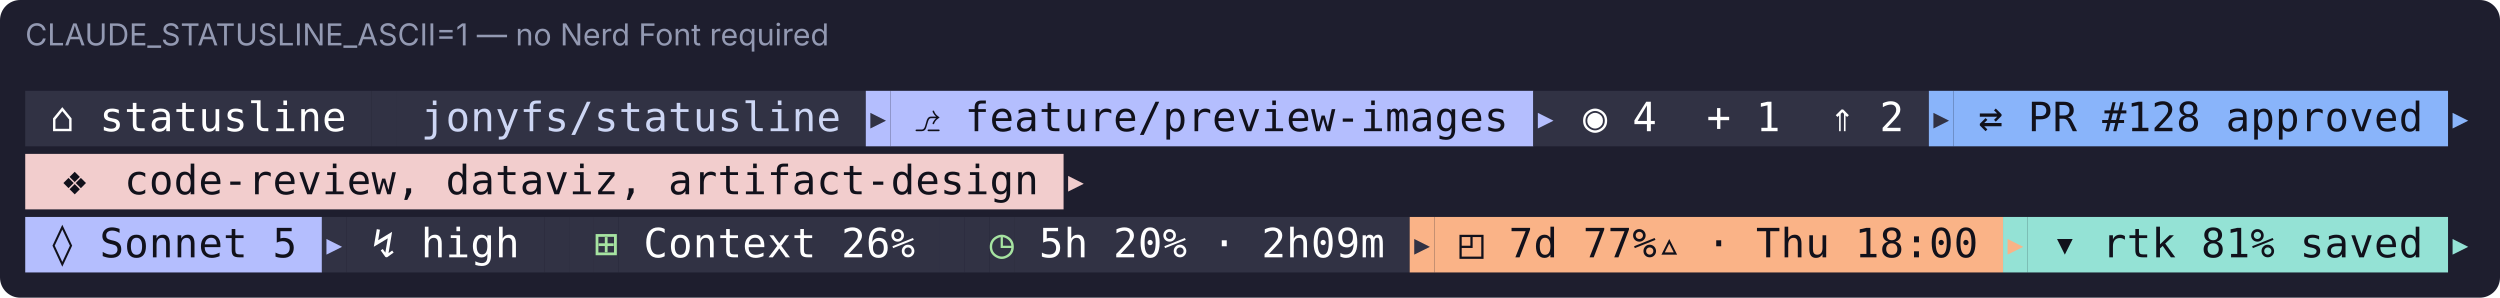
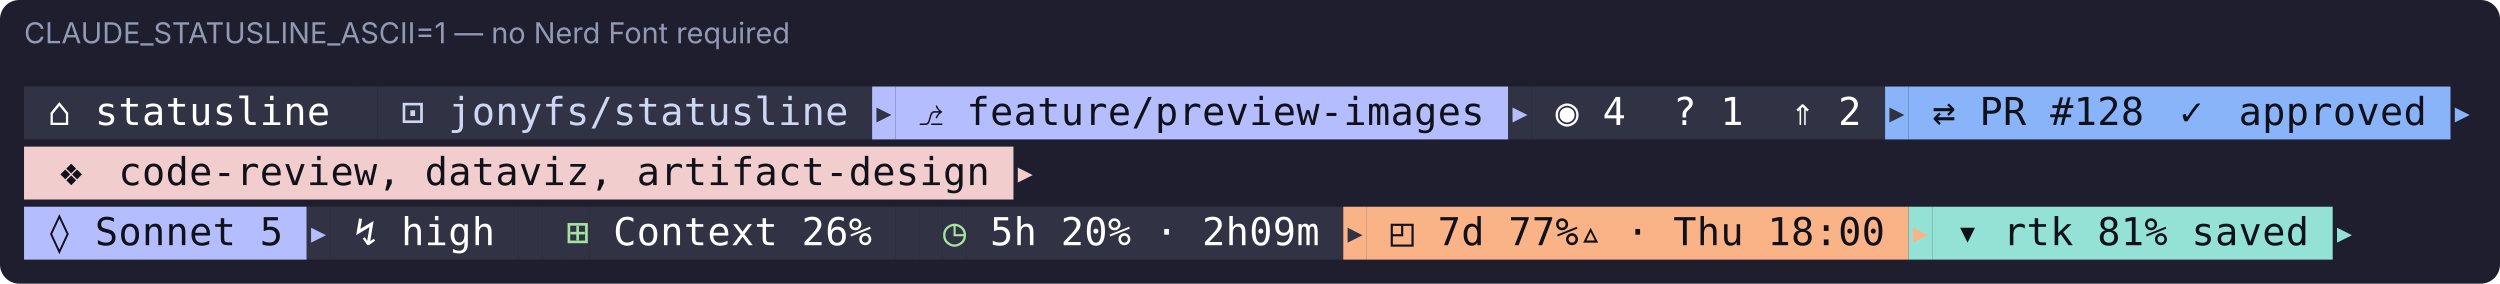
- <svg xmlns="http://www.w3.org/2000/svg" width="991" height="118" viewBox="0 0 991 118" role="img" aria-label="CLAUDE_STATUSLINE_ASCII=1 — no Nerd Font required">
-   <rect width="991" height="118" rx="8" fill="#1e1e2e" />
+ <svg xmlns="http://www.w3.org/2000/svg" width="1040" height="118" viewBox="0 0 1040 118" role="img" aria-label="CLAUDE_STATUSLINE_ASCII=1 — no Nerd Font required">
+   <rect width="1040" height="118" rx="8" fill="#1e1e2e" />
  <text x="10" y="18" font-family="-apple-system,Segoe UI,system-ui,sans-serif" font-size="12" fill="#9399b2">CLAUDE_STATUSLINE_ASCII=1 — no Nerd Font required</text>
  <rect x="10.00" y="36" width="137.20" height="22" fill="rgb(49,50,68)" />
  <text x="24.70" y="52" text-anchor="middle" font-family="ui-monospace,SFMono-Regular,Menlo,Consolas,monospace" font-size="16" fill="rgb(255,255,255)">⌂</text>
  <text x="44.30" y="52" text-anchor="middle" font-family="ui-monospace,SFMono-Regular,Menlo,Consolas,monospace" font-size="16" fill="rgb(255,255,255)">s</text>
  <text x="54.10" y="52" text-anchor="middle" font-family="ui-monospace,SFMono-Regular,Menlo,Consolas,monospace" font-size="16" fill="rgb(255,255,255)">t</text>
  <text x="63.90" y="52" text-anchor="middle" font-family="ui-monospace,SFMono-Regular,Menlo,Consolas,monospace" font-size="16" fill="rgb(255,255,255)">a</text>
  <text x="73.70" y="52" text-anchor="middle" font-family="ui-monospace,SFMono-Regular,Menlo,Consolas,monospace" font-size="16" fill="rgb(255,255,255)">t</text>
  <text x="83.50" y="52" text-anchor="middle" font-family="ui-monospace,SFMono-Regular,Menlo,Consolas,monospace" font-size="16" fill="rgb(255,255,255)">u</text>
  <text x="93.30" y="52" text-anchor="middle" font-family="ui-monospace,SFMono-Regular,Menlo,Consolas,monospace" font-size="16" fill="rgb(255,255,255)">s</text>
  <text x="103.10" y="52" text-anchor="middle" font-family="ui-monospace,SFMono-Regular,Menlo,Consolas,monospace" font-size="16" fill="rgb(255,255,255)">l</text>
  <text x="112.90" y="52" text-anchor="middle" font-family="ui-monospace,SFMono-Regular,Menlo,Consolas,monospace" font-size="16" fill="rgb(255,255,255)">i</text>
  <text x="122.70" y="52" text-anchor="middle" font-family="ui-monospace,SFMono-Regular,Menlo,Consolas,monospace" font-size="16" fill="rgb(255,255,255)">n</text>
  <text x="132.50" y="52" text-anchor="middle" font-family="ui-monospace,SFMono-Regular,Menlo,Consolas,monospace" font-size="16" fill="rgb(255,255,255)">e</text>
  <rect x="147.20" y="36" width="9.80" height="22" fill="rgb(49,50,68)" />
  <text x="152.10" y="52" text-anchor="middle" font-family="ui-monospace,SFMono-Regular,Menlo,Consolas,monospace" font-size="16" fill="rgb(49,50,68)">▸</text>
-   <rect x="157.00" y="36" width="186.20" height="22" fill="rgb(49,50,68)" />
-   <text x="171.70" y="52" text-anchor="middle" font-family="ui-monospace,SFMono-Regular,Menlo,Consolas,monospace" font-size="16" fill="rgb(205,214,244)">j</text>
-   <text x="181.50" y="52" text-anchor="middle" font-family="ui-monospace,SFMono-Regular,Menlo,Consolas,monospace" font-size="16" fill="rgb(205,214,244)">o</text>
-   <text x="191.30" y="52" text-anchor="middle" font-family="ui-monospace,SFMono-Regular,Menlo,Consolas,monospace" font-size="16" fill="rgb(205,214,244)">n</text>
-   <text x="201.10" y="52" text-anchor="middle" font-family="ui-monospace,SFMono-Regular,Menlo,Consolas,monospace" font-size="16" fill="rgb(205,214,244)">y</text>
-   <text x="210.90" y="52" text-anchor="middle" font-family="ui-monospace,SFMono-Regular,Menlo,Consolas,monospace" font-size="16" fill="rgb(205,214,244)">f</text>
-   <text x="220.70" y="52" text-anchor="middle" font-family="ui-monospace,SFMono-Regular,Menlo,Consolas,monospace" font-size="16" fill="rgb(205,214,244)">s</text>
-   <text x="230.50" y="52" text-anchor="middle" font-family="ui-monospace,SFMono-Regular,Menlo,Consolas,monospace" font-size="16" fill="rgb(205,214,244)">/</text>
+   <rect x="157.00" y="36" width="205.80" height="22" fill="rgb(49,50,68)" />
+   <text x="171.70" y="52" text-anchor="middle" font-family="ui-monospace,SFMono-Regular,Menlo,Consolas,monospace" font-size="16" fill="rgb(205,214,244)">⊡</text>
+   <text x="191.30" y="52" text-anchor="middle" font-family="ui-monospace,SFMono-Regular,Menlo,Consolas,monospace" font-size="16" fill="rgb(205,214,244)">j</text>
+   <text x="201.10" y="52" text-anchor="middle" font-family="ui-monospace,SFMono-Regular,Menlo,Consolas,monospace" font-size="16" fill="rgb(205,214,244)">o</text>
+   <text x="210.90" y="52" text-anchor="middle" font-family="ui-monospace,SFMono-Regular,Menlo,Consolas,monospace" font-size="16" fill="rgb(205,214,244)">n</text>
+   <text x="220.70" y="52" text-anchor="middle" font-family="ui-monospace,SFMono-Regular,Menlo,Consolas,monospace" font-size="16" fill="rgb(205,214,244)">y</text>
+   <text x="230.50" y="52" text-anchor="middle" font-family="ui-monospace,SFMono-Regular,Menlo,Consolas,monospace" font-size="16" fill="rgb(205,214,244)">f</text>
  <text x="240.30" y="52" text-anchor="middle" font-family="ui-monospace,SFMono-Regular,Menlo,Consolas,monospace" font-size="16" fill="rgb(205,214,244)">s</text>
-   <text x="250.10" y="52" text-anchor="middle" font-family="ui-monospace,SFMono-Regular,Menlo,Consolas,monospace" font-size="16" fill="rgb(205,214,244)">t</text>
-   <text x="259.90" y="52" text-anchor="middle" font-family="ui-monospace,SFMono-Regular,Menlo,Consolas,monospace" font-size="16" fill="rgb(205,214,244)">a</text>
+   <text x="250.10" y="52" text-anchor="middle" font-family="ui-monospace,SFMono-Regular,Menlo,Consolas,monospace" font-size="16" fill="rgb(205,214,244)">/</text>
+   <text x="259.90" y="52" text-anchor="middle" font-family="ui-monospace,SFMono-Regular,Menlo,Consolas,monospace" font-size="16" fill="rgb(205,214,244)">s</text>
  <text x="269.70" y="52" text-anchor="middle" font-family="ui-monospace,SFMono-Regular,Menlo,Consolas,monospace" font-size="16" fill="rgb(205,214,244)">t</text>
-   <text x="279.50" y="52" text-anchor="middle" font-family="ui-monospace,SFMono-Regular,Menlo,Consolas,monospace" font-size="16" fill="rgb(205,214,244)">u</text>
-   <text x="289.30" y="52" text-anchor="middle" font-family="ui-monospace,SFMono-Regular,Menlo,Consolas,monospace" font-size="16" fill="rgb(205,214,244)">s</text>
-   <text x="299.10" y="52" text-anchor="middle" font-family="ui-monospace,SFMono-Regular,Menlo,Consolas,monospace" font-size="16" fill="rgb(205,214,244)">l</text>
-   <text x="308.90" y="52" text-anchor="middle" font-family="ui-monospace,SFMono-Regular,Menlo,Consolas,monospace" font-size="16" fill="rgb(205,214,244)">i</text>
-   <text x="318.70" y="52" text-anchor="middle" font-family="ui-monospace,SFMono-Regular,Menlo,Consolas,monospace" font-size="16" fill="rgb(205,214,244)">n</text>
-   <text x="328.50" y="52" text-anchor="middle" font-family="ui-monospace,SFMono-Regular,Menlo,Consolas,monospace" font-size="16" fill="rgb(205,214,244)">e</text>
-   <rect x="343.20" y="36" width="9.80" height="22" fill="rgb(180,190,254)" />
-   <text x="348.10" y="52" text-anchor="middle" font-family="ui-monospace,SFMono-Regular,Menlo,Consolas,monospace" font-size="16" fill="rgb(49,50,68)">▸</text>
-   <rect x="353.00" y="36" width="254.80" height="22" fill="rgb(180,190,254)" />
-   <text x="367.70" y="52" text-anchor="middle" font-family="ui-monospace,SFMono-Regular,Menlo,Consolas,monospace" font-size="16" fill="rgb(17,17,27)">⎇</text>
-   <text x="387.30" y="52" text-anchor="middle" font-family="ui-monospace,SFMono-Regular,Menlo,Consolas,monospace" font-size="16" fill="rgb(17,17,27)">f</text>
-   <text x="397.10" y="52" text-anchor="middle" font-family="ui-monospace,SFMono-Regular,Menlo,Consolas,monospace" font-size="16" fill="rgb(17,17,27)">e</text>
-   <text x="406.90" y="52" text-anchor="middle" font-family="ui-monospace,SFMono-Regular,Menlo,Consolas,monospace" font-size="16" fill="rgb(17,17,27)">a</text>
-   <text x="416.70" y="52" text-anchor="middle" font-family="ui-monospace,SFMono-Regular,Menlo,Consolas,monospace" font-size="16" fill="rgb(17,17,27)">t</text>
-   <text x="426.50" y="52" text-anchor="middle" font-family="ui-monospace,SFMono-Regular,Menlo,Consolas,monospace" font-size="16" fill="rgb(17,17,27)">u</text>
-   <text x="436.30" y="52" text-anchor="middle" font-family="ui-monospace,SFMono-Regular,Menlo,Consolas,monospace" font-size="16" fill="rgb(17,17,27)">r</text>
-   <text x="446.10" y="52" text-anchor="middle" font-family="ui-monospace,SFMono-Regular,Menlo,Consolas,monospace" font-size="16" fill="rgb(17,17,27)">e</text>
-   <text x="455.90" y="52" text-anchor="middle" font-family="ui-monospace,SFMono-Regular,Menlo,Consolas,monospace" font-size="16" fill="rgb(17,17,27)">/</text>
-   <text x="465.70" y="52" text-anchor="middle" font-family="ui-monospace,SFMono-Regular,Menlo,Consolas,monospace" font-size="16" fill="rgb(17,17,27)">p</text>
-   <text x="475.50" y="52" text-anchor="middle" font-family="ui-monospace,SFMono-Regular,Menlo,Consolas,monospace" font-size="16" fill="rgb(17,17,27)">r</text>
-   <text x="485.30" y="52" text-anchor="middle" font-family="ui-monospace,SFMono-Regular,Menlo,Consolas,monospace" font-size="16" fill="rgb(17,17,27)">e</text>
-   <text x="495.10" y="52" text-anchor="middle" font-family="ui-monospace,SFMono-Regular,Menlo,Consolas,monospace" font-size="16" fill="rgb(17,17,27)">v</text>
-   <text x="504.90" y="52" text-anchor="middle" font-family="ui-monospace,SFMono-Regular,Menlo,Consolas,monospace" font-size="16" fill="rgb(17,17,27)">i</text>
-   <text x="514.70" y="52" text-anchor="middle" font-family="ui-monospace,SFMono-Regular,Menlo,Consolas,monospace" font-size="16" fill="rgb(17,17,27)">e</text>
-   <text x="524.50" y="52" text-anchor="middle" font-family="ui-monospace,SFMono-Regular,Menlo,Consolas,monospace" font-size="16" fill="rgb(17,17,27)">w</text>
-   <text x="534.30" y="52" text-anchor="middle" font-family="ui-monospace,SFMono-Regular,Menlo,Consolas,monospace" font-size="16" fill="rgb(17,17,27)">-</text>
-   <text x="544.10" y="52" text-anchor="middle" font-family="ui-monospace,SFMono-Regular,Menlo,Consolas,monospace" font-size="16" fill="rgb(17,17,27)">i</text>
-   <text x="553.90" y="52" text-anchor="middle" font-family="ui-monospace,SFMono-Regular,Menlo,Consolas,monospace" font-size="16" fill="rgb(17,17,27)">m</text>
-   <text x="563.70" y="52" text-anchor="middle" font-family="ui-monospace,SFMono-Regular,Menlo,Consolas,monospace" font-size="16" fill="rgb(17,17,27)">a</text>
-   <text x="573.50" y="52" text-anchor="middle" font-family="ui-monospace,SFMono-Regular,Menlo,Consolas,monospace" font-size="16" fill="rgb(17,17,27)">g</text>
-   <text x="583.30" y="52" text-anchor="middle" font-family="ui-monospace,SFMono-Regular,Menlo,Consolas,monospace" font-size="16" fill="rgb(17,17,27)">e</text>
-   <text x="593.10" y="52" text-anchor="middle" font-family="ui-monospace,SFMono-Regular,Menlo,Consolas,monospace" font-size="16" fill="rgb(17,17,27)">s</text>
-   <rect x="607.80" y="36" width="9.80" height="22" fill="rgb(49,50,68)" />
-   <text x="612.70" y="52" text-anchor="middle" font-family="ui-monospace,SFMono-Regular,Menlo,Consolas,monospace" font-size="16" fill="rgb(180,190,254)">▸</text>
-   <rect x="617.60" y="36" width="147.00" height="22" fill="rgb(49,50,68)" />
-   <text x="632.30" y="52" text-anchor="middle" font-family="ui-monospace,SFMono-Regular,Menlo,Consolas,monospace" font-size="16" fill="rgb(255,255,255)">◉</text>
-   <text x="651.90" y="52" text-anchor="middle" font-family="ui-monospace,SFMono-Regular,Menlo,Consolas,monospace" font-size="16" fill="rgb(255,255,255)">4</text>
-   <text x="681.30" y="52" text-anchor="middle" font-family="ui-monospace,SFMono-Regular,Menlo,Consolas,monospace" font-size="16" fill="rgb(255,255,255)">+</text>
-   <text x="700.90" y="52" text-anchor="middle" font-family="ui-monospace,SFMono-Regular,Menlo,Consolas,monospace" font-size="16" fill="rgb(255,255,255)">1</text>
-   <text x="730.30" y="52" text-anchor="middle" font-family="ui-monospace,SFMono-Regular,Menlo,Consolas,monospace" font-size="16" fill="rgb(255,255,255)">⇑</text>
-   <text x="749.90" y="52" text-anchor="middle" font-family="ui-monospace,SFMono-Regular,Menlo,Consolas,monospace" font-size="16" fill="rgb(255,255,255)">2</text>
-   <rect x="764.60" y="36" width="9.80" height="22" fill="rgb(137,180,250)" />
-   <text x="769.50" y="52" text-anchor="middle" font-family="ui-monospace,SFMono-Regular,Menlo,Consolas,monospace" font-size="16" fill="rgb(49,50,68)">▸</text>
-   <rect x="774.40" y="36" width="196.00" height="22" fill="rgb(137,180,250)" />
-   <text x="789.10" y="52" text-anchor="middle" font-family="ui-monospace,SFMono-Regular,Menlo,Consolas,monospace" font-size="16" fill="rgb(17,17,27)">⇄</text>
-   <text x="808.70" y="52" text-anchor="middle" font-family="ui-monospace,SFMono-Regular,Menlo,Consolas,monospace" font-size="16" fill="rgb(17,17,27)">P</text>
-   <text x="818.50" y="52" text-anchor="middle" font-family="ui-monospace,SFMono-Regular,Menlo,Consolas,monospace" font-size="16" fill="rgb(17,17,27)">R</text>
-   <text x="838.10" y="52" text-anchor="middle" font-family="ui-monospace,SFMono-Regular,Menlo,Consolas,monospace" font-size="16" fill="rgb(17,17,27)">#</text>
-   <text x="847.90" y="52" text-anchor="middle" font-family="ui-monospace,SFMono-Regular,Menlo,Consolas,monospace" font-size="16" fill="rgb(17,17,27)">1</text>
-   <text x="857.70" y="52" text-anchor="middle" font-family="ui-monospace,SFMono-Regular,Menlo,Consolas,monospace" font-size="16" fill="rgb(17,17,27)">2</text>
-   <text x="867.50" y="52" text-anchor="middle" font-family="ui-monospace,SFMono-Regular,Menlo,Consolas,monospace" font-size="16" fill="rgb(17,17,27)">8</text>
-   <text x="887.10" y="52" text-anchor="middle" font-family="ui-monospace,SFMono-Regular,Menlo,Consolas,monospace" font-size="16" fill="rgb(17,17,27)">a</text>
-   <text x="896.90" y="52" text-anchor="middle" font-family="ui-monospace,SFMono-Regular,Menlo,Consolas,monospace" font-size="16" fill="rgb(17,17,27)">p</text>
-   <text x="906.70" y="52" text-anchor="middle" font-family="ui-monospace,SFMono-Regular,Menlo,Consolas,monospace" font-size="16" fill="rgb(17,17,27)">p</text>
-   <text x="916.50" y="52" text-anchor="middle" font-family="ui-monospace,SFMono-Regular,Menlo,Consolas,monospace" font-size="16" fill="rgb(17,17,27)">r</text>
-   <text x="926.30" y="52" text-anchor="middle" font-family="ui-monospace,SFMono-Regular,Menlo,Consolas,monospace" font-size="16" fill="rgb(17,17,27)">o</text>
-   <text x="936.10" y="52" text-anchor="middle" font-family="ui-monospace,SFMono-Regular,Menlo,Consolas,monospace" font-size="16" fill="rgb(17,17,27)">v</text>
-   <text x="945.90" y="52" text-anchor="middle" font-family="ui-monospace,SFMono-Regular,Menlo,Consolas,monospace" font-size="16" fill="rgb(17,17,27)">e</text>
-   <text x="955.70" y="52" text-anchor="middle" font-family="ui-monospace,SFMono-Regular,Menlo,Consolas,monospace" font-size="16" fill="rgb(17,17,27)">d</text>
-   <text x="975.30" y="52" text-anchor="middle" font-family="ui-monospace,SFMono-Regular,Menlo,Consolas,monospace" font-size="16" fill="rgb(137,180,250)">▸</text>
+   <text x="279.50" y="52" text-anchor="middle" font-family="ui-monospace,SFMono-Regular,Menlo,Consolas,monospace" font-size="16" fill="rgb(205,214,244)">a</text>
+   <text x="289.30" y="52" text-anchor="middle" font-family="ui-monospace,SFMono-Regular,Menlo,Consolas,monospace" font-size="16" fill="rgb(205,214,244)">t</text>
+   <text x="299.10" y="52" text-anchor="middle" font-family="ui-monospace,SFMono-Regular,Menlo,Consolas,monospace" font-size="16" fill="rgb(205,214,244)">u</text>
+   <text x="308.90" y="52" text-anchor="middle" font-family="ui-monospace,SFMono-Regular,Menlo,Consolas,monospace" font-size="16" fill="rgb(205,214,244)">s</text>
+   <text x="318.70" y="52" text-anchor="middle" font-family="ui-monospace,SFMono-Regular,Menlo,Consolas,monospace" font-size="16" fill="rgb(205,214,244)">l</text>
+   <text x="328.50" y="52" text-anchor="middle" font-family="ui-monospace,SFMono-Regular,Menlo,Consolas,monospace" font-size="16" fill="rgb(205,214,244)">i</text>
+   <text x="338.30" y="52" text-anchor="middle" font-family="ui-monospace,SFMono-Regular,Menlo,Consolas,monospace" font-size="16" fill="rgb(205,214,244)">n</text>
+   <text x="348.10" y="52" text-anchor="middle" font-family="ui-monospace,SFMono-Regular,Menlo,Consolas,monospace" font-size="16" fill="rgb(205,214,244)">e</text>
+   <rect x="362.80" y="36" width="9.80" height="22" fill="rgb(180,190,254)" />
+   <text x="367.70" y="52" text-anchor="middle" font-family="ui-monospace,SFMono-Regular,Menlo,Consolas,monospace" font-size="16" fill="rgb(49,50,68)">▸</text>
+   <rect x="372.60" y="36" width="254.80" height="22" fill="rgb(180,190,254)" />
+   <text x="387.30" y="52" text-anchor="middle" font-family="ui-monospace,SFMono-Regular,Menlo,Consolas,monospace" font-size="16" fill="rgb(17,17,27)">⎇</text>
+   <text x="406.90" y="52" text-anchor="middle" font-family="ui-monospace,SFMono-Regular,Menlo,Consolas,monospace" font-size="16" fill="rgb(17,17,27)">f</text>
+   <text x="416.70" y="52" text-anchor="middle" font-family="ui-monospace,SFMono-Regular,Menlo,Consolas,monospace" font-size="16" fill="rgb(17,17,27)">e</text>
+   <text x="426.50" y="52" text-anchor="middle" font-family="ui-monospace,SFMono-Regular,Menlo,Consolas,monospace" font-size="16" fill="rgb(17,17,27)">a</text>
+   <text x="436.30" y="52" text-anchor="middle" font-family="ui-monospace,SFMono-Regular,Menlo,Consolas,monospace" font-size="16" fill="rgb(17,17,27)">t</text>
+   <text x="446.10" y="52" text-anchor="middle" font-family="ui-monospace,SFMono-Regular,Menlo,Consolas,monospace" font-size="16" fill="rgb(17,17,27)">u</text>
+   <text x="455.90" y="52" text-anchor="middle" font-family="ui-monospace,SFMono-Regular,Menlo,Consolas,monospace" font-size="16" fill="rgb(17,17,27)">r</text>
+   <text x="465.70" y="52" text-anchor="middle" font-family="ui-monospace,SFMono-Regular,Menlo,Consolas,monospace" font-size="16" fill="rgb(17,17,27)">e</text>
+   <text x="475.50" y="52" text-anchor="middle" font-family="ui-monospace,SFMono-Regular,Menlo,Consolas,monospace" font-size="16" fill="rgb(17,17,27)">/</text>
+   <text x="485.30" y="52" text-anchor="middle" font-family="ui-monospace,SFMono-Regular,Menlo,Consolas,monospace" font-size="16" fill="rgb(17,17,27)">p</text>
+   <text x="495.10" y="52" text-anchor="middle" font-family="ui-monospace,SFMono-Regular,Menlo,Consolas,monospace" font-size="16" fill="rgb(17,17,27)">r</text>
+   <text x="504.90" y="52" text-anchor="middle" font-family="ui-monospace,SFMono-Regular,Menlo,Consolas,monospace" font-size="16" fill="rgb(17,17,27)">e</text>
+   <text x="514.70" y="52" text-anchor="middle" font-family="ui-monospace,SFMono-Regular,Menlo,Consolas,monospace" font-size="16" fill="rgb(17,17,27)">v</text>
+   <text x="524.50" y="52" text-anchor="middle" font-family="ui-monospace,SFMono-Regular,Menlo,Consolas,monospace" font-size="16" fill="rgb(17,17,27)">i</text>
+   <text x="534.30" y="52" text-anchor="middle" font-family="ui-monospace,SFMono-Regular,Menlo,Consolas,monospace" font-size="16" fill="rgb(17,17,27)">e</text>
+   <text x="544.10" y="52" text-anchor="middle" font-family="ui-monospace,SFMono-Regular,Menlo,Consolas,monospace" font-size="16" fill="rgb(17,17,27)">w</text>
+   <text x="553.90" y="52" text-anchor="middle" font-family="ui-monospace,SFMono-Regular,Menlo,Consolas,monospace" font-size="16" fill="rgb(17,17,27)">-</text>
+   <text x="563.70" y="52" text-anchor="middle" font-family="ui-monospace,SFMono-Regular,Menlo,Consolas,monospace" font-size="16" fill="rgb(17,17,27)">i</text>
+   <text x="573.50" y="52" text-anchor="middle" font-family="ui-monospace,SFMono-Regular,Menlo,Consolas,monospace" font-size="16" fill="rgb(17,17,27)">m</text>
+   <text x="583.30" y="52" text-anchor="middle" font-family="ui-monospace,SFMono-Regular,Menlo,Consolas,monospace" font-size="16" fill="rgb(17,17,27)">a</text>
+   <text x="593.10" y="52" text-anchor="middle" font-family="ui-monospace,SFMono-Regular,Menlo,Consolas,monospace" font-size="16" fill="rgb(17,17,27)">g</text>
+   <text x="602.90" y="52" text-anchor="middle" font-family="ui-monospace,SFMono-Regular,Menlo,Consolas,monospace" font-size="16" fill="rgb(17,17,27)">e</text>
+   <text x="612.70" y="52" text-anchor="middle" font-family="ui-monospace,SFMono-Regular,Menlo,Consolas,monospace" font-size="16" fill="rgb(17,17,27)">s</text>
+   <rect x="627.40" y="36" width="9.80" height="22" fill="rgb(49,50,68)" />
+   <text x="632.30" y="52" text-anchor="middle" font-family="ui-monospace,SFMono-Regular,Menlo,Consolas,monospace" font-size="16" fill="rgb(180,190,254)">▸</text>
+   <rect x="637.20" y="36" width="147.00" height="22" fill="rgb(49,50,68)" />
+   <text x="651.90" y="52" text-anchor="middle" font-family="ui-monospace,SFMono-Regular,Menlo,Consolas,monospace" font-size="16" fill="rgb(255,255,255)">◉</text>
+   <text x="671.50" y="52" text-anchor="middle" font-family="ui-monospace,SFMono-Regular,Menlo,Consolas,monospace" font-size="16" fill="rgb(255,255,255)">4</text>
+   <text x="700.90" y="52" text-anchor="middle" font-family="ui-monospace,SFMono-Regular,Menlo,Consolas,monospace" font-size="16" fill="rgb(255,255,255)">?</text>
+   <text x="720.50" y="52" text-anchor="middle" font-family="ui-monospace,SFMono-Regular,Menlo,Consolas,monospace" font-size="16" fill="rgb(255,255,255)">1</text>
+   <text x="749.90" y="52" text-anchor="middle" font-family="ui-monospace,SFMono-Regular,Menlo,Consolas,monospace" font-size="16" fill="rgb(255,255,255)">⇑</text>
+   <text x="769.50" y="52" text-anchor="middle" font-family="ui-monospace,SFMono-Regular,Menlo,Consolas,monospace" font-size="16" fill="rgb(255,255,255)">2</text>
+   <rect x="784.20" y="36" width="9.80" height="22" fill="rgb(137,180,250)" />
+   <text x="789.10" y="52" text-anchor="middle" font-family="ui-monospace,SFMono-Regular,Menlo,Consolas,monospace" font-size="16" fill="rgb(49,50,68)">▸</text>
+   <rect x="794.00" y="36" width="225.40" height="22" fill="rgb(137,180,250)" />
+   <text x="808.70" y="52" text-anchor="middle" font-family="ui-monospace,SFMono-Regular,Menlo,Consolas,monospace" font-size="16" fill="rgb(17,17,27)">⇄</text>
+   <text x="828.30" y="52" text-anchor="middle" font-family="ui-monospace,SFMono-Regular,Menlo,Consolas,monospace" font-size="16" fill="rgb(17,17,27)">P</text>
+   <text x="838.10" y="52" text-anchor="middle" font-family="ui-monospace,SFMono-Regular,Menlo,Consolas,monospace" font-size="16" fill="rgb(17,17,27)">R</text>
+   <text x="857.70" y="52" text-anchor="middle" font-family="ui-monospace,SFMono-Regular,Menlo,Consolas,monospace" font-size="16" fill="rgb(17,17,27)">#</text>
+   <text x="867.50" y="52" text-anchor="middle" font-family="ui-monospace,SFMono-Regular,Menlo,Consolas,monospace" font-size="16" fill="rgb(17,17,27)">1</text>
+   <text x="877.30" y="52" text-anchor="middle" font-family="ui-monospace,SFMono-Regular,Menlo,Consolas,monospace" font-size="16" fill="rgb(17,17,27)">2</text>
+   <text x="887.10" y="52" text-anchor="middle" font-family="ui-monospace,SFMono-Regular,Menlo,Consolas,monospace" font-size="16" fill="rgb(17,17,27)">8</text>
+   <text x="911.60" y="52" text-anchor="middle" font-family="ui-monospace,SFMono-Regular,Menlo,Consolas,monospace" font-size="16" fill="rgb(17,17,27)">✓</text>
+   <text x="936.10" y="52" text-anchor="middle" font-family="ui-monospace,SFMono-Regular,Menlo,Consolas,monospace" font-size="16" fill="rgb(17,17,27)">a</text>
+   <text x="945.90" y="52" text-anchor="middle" font-family="ui-monospace,SFMono-Regular,Menlo,Consolas,monospace" font-size="16" fill="rgb(17,17,27)">p</text>
+   <text x="955.70" y="52" text-anchor="middle" font-family="ui-monospace,SFMono-Regular,Menlo,Consolas,monospace" font-size="16" fill="rgb(17,17,27)">p</text>
+   <text x="965.50" y="52" text-anchor="middle" font-family="ui-monospace,SFMono-Regular,Menlo,Consolas,monospace" font-size="16" fill="rgb(17,17,27)">r</text>
+   <text x="975.30" y="52" text-anchor="middle" font-family="ui-monospace,SFMono-Regular,Menlo,Consolas,monospace" font-size="16" fill="rgb(17,17,27)">o</text>
+   <text x="985.10" y="52" text-anchor="middle" font-family="ui-monospace,SFMono-Regular,Menlo,Consolas,monospace" font-size="16" fill="rgb(17,17,27)">v</text>
+   <text x="994.90" y="52" text-anchor="middle" font-family="ui-monospace,SFMono-Regular,Menlo,Consolas,monospace" font-size="16" fill="rgb(17,17,27)">e</text>
+   <text x="1004.70" y="52" text-anchor="middle" font-family="ui-monospace,SFMono-Regular,Menlo,Consolas,monospace" font-size="16" fill="rgb(17,17,27)">d</text>
+   <text x="1024.30" y="52" text-anchor="middle" font-family="ui-monospace,SFMono-Regular,Menlo,Consolas,monospace" font-size="16" fill="rgb(137,180,250)">▸</text>
  <rect x="10.00" y="61" width="411.60" height="22" fill="rgb(242,205,205)" />
  <text x="29.60" y="77" text-anchor="middle" font-family="ui-monospace,SFMono-Regular,Menlo,Consolas,monospace" font-size="16" fill="rgb(17,17,27)">❖</text>
  <text x="54.10" y="77" text-anchor="middle" font-family="ui-monospace,SFMono-Regular,Menlo,Consolas,monospace" font-size="16" fill="rgb(17,17,27)">c</text>
  <text x="63.90" y="77" text-anchor="middle" font-family="ui-monospace,SFMono-Regular,Menlo,Consolas,monospace" font-size="16" fill="rgb(17,17,27)">o</text>
  <text x="73.70" y="77" text-anchor="middle" font-family="ui-monospace,SFMono-Regular,Menlo,Consolas,monospace" font-size="16" fill="rgb(17,17,27)">d</text>
  <text x="83.50" y="77" text-anchor="middle" font-family="ui-monospace,SFMono-Regular,Menlo,Consolas,monospace" font-size="16" fill="rgb(17,17,27)">e</text>
  <text x="93.30" y="77" text-anchor="middle" font-family="ui-monospace,SFMono-Regular,Menlo,Consolas,monospace" font-size="16" fill="rgb(17,17,27)">-</text>
  <text x="103.10" y="77" text-anchor="middle" font-family="ui-monospace,SFMono-Regular,Menlo,Consolas,monospace" font-size="16" fill="rgb(17,17,27)">r</text>
  <text x="112.90" y="77" text-anchor="middle" font-family="ui-monospace,SFMono-Regular,Menlo,Consolas,monospace" font-size="16" fill="rgb(17,17,27)">e</text>
  <text x="122.70" y="77" text-anchor="middle" font-family="ui-monospace,SFMono-Regular,Menlo,Consolas,monospace" font-size="16" fill="rgb(17,17,27)">v</text>
  <text x="132.50" y="77" text-anchor="middle" font-family="ui-monospace,SFMono-Regular,Menlo,Consolas,monospace" font-size="16" fill="rgb(17,17,27)">i</text>
  <text x="142.30" y="77" text-anchor="middle" font-family="ui-monospace,SFMono-Regular,Menlo,Consolas,monospace" font-size="16" fill="rgb(17,17,27)">e</text>
  <text x="152.10" y="77" text-anchor="middle" font-family="ui-monospace,SFMono-Regular,Menlo,Consolas,monospace" font-size="16" fill="rgb(17,17,27)">w</text>
  <text x="161.90" y="77" text-anchor="middle" font-family="ui-monospace,SFMono-Regular,Menlo,Consolas,monospace" font-size="16" fill="rgb(17,17,27)">,</text>
  <text x="181.50" y="77" text-anchor="middle" font-family="ui-monospace,SFMono-Regular,Menlo,Consolas,monospace" font-size="16" fill="rgb(17,17,27)">d</text>
  <text x="191.30" y="77" text-anchor="middle" font-family="ui-monospace,SFMono-Regular,Menlo,Consolas,monospace" font-size="16" fill="rgb(17,17,27)">a</text>
  <text x="201.10" y="77" text-anchor="middle" font-family="ui-monospace,SFMono-Regular,Menlo,Consolas,monospace" font-size="16" fill="rgb(17,17,27)">t</text>
  <text x="210.90" y="77" text-anchor="middle" font-family="ui-monospace,SFMono-Regular,Menlo,Consolas,monospace" font-size="16" fill="rgb(17,17,27)">a</text>
  <text x="220.70" y="77" text-anchor="middle" font-family="ui-monospace,SFMono-Regular,Menlo,Consolas,monospace" font-size="16" fill="rgb(17,17,27)">v</text>
  <text x="230.50" y="77" text-anchor="middle" font-family="ui-monospace,SFMono-Regular,Menlo,Consolas,monospace" font-size="16" fill="rgb(17,17,27)">i</text>
  <text x="240.30" y="77" text-anchor="middle" font-family="ui-monospace,SFMono-Regular,Menlo,Consolas,monospace" font-size="16" fill="rgb(17,17,27)">z</text>
  <text x="250.10" y="77" text-anchor="middle" font-family="ui-monospace,SFMono-Regular,Menlo,Consolas,monospace" font-size="16" fill="rgb(17,17,27)">,</text>
  <text x="269.70" y="77" text-anchor="middle" font-family="ui-monospace,SFMono-Regular,Menlo,Consolas,monospace" font-size="16" fill="rgb(17,17,27)">a</text>
  <text x="279.50" y="77" text-anchor="middle" font-family="ui-monospace,SFMono-Regular,Menlo,Consolas,monospace" font-size="16" fill="rgb(17,17,27)">r</text>
  <text x="289.30" y="77" text-anchor="middle" font-family="ui-monospace,SFMono-Regular,Menlo,Consolas,monospace" font-size="16" fill="rgb(17,17,27)">t</text>
  <text x="299.10" y="77" text-anchor="middle" font-family="ui-monospace,SFMono-Regular,Menlo,Consolas,monospace" font-size="16" fill="rgb(17,17,27)">i</text>
  <text x="308.90" y="77" text-anchor="middle" font-family="ui-monospace,SFMono-Regular,Menlo,Consolas,monospace" font-size="16" fill="rgb(17,17,27)">f</text>
  <text x="318.70" y="77" text-anchor="middle" font-family="ui-monospace,SFMono-Regular,Menlo,Consolas,monospace" font-size="16" fill="rgb(17,17,27)">a</text>
  <text x="328.50" y="77" text-anchor="middle" font-family="ui-monospace,SFMono-Regular,Menlo,Consolas,monospace" font-size="16" fill="rgb(17,17,27)">c</text>
  <text x="338.30" y="77" text-anchor="middle" font-family="ui-monospace,SFMono-Regular,Menlo,Consolas,monospace" font-size="16" fill="rgb(17,17,27)">t</text>
  <text x="348.10" y="77" text-anchor="middle" font-family="ui-monospace,SFMono-Regular,Menlo,Consolas,monospace" font-size="16" fill="rgb(17,17,27)">-</text>
  <text x="357.90" y="77" text-anchor="middle" font-family="ui-monospace,SFMono-Regular,Menlo,Consolas,monospace" font-size="16" fill="rgb(17,17,27)">d</text>
  <text x="367.70" y="77" text-anchor="middle" font-family="ui-monospace,SFMono-Regular,Menlo,Consolas,monospace" font-size="16" fill="rgb(17,17,27)">e</text>
  <text x="377.50" y="77" text-anchor="middle" font-family="ui-monospace,SFMono-Regular,Menlo,Consolas,monospace" font-size="16" fill="rgb(17,17,27)">s</text>
  <text x="387.30" y="77" text-anchor="middle" font-family="ui-monospace,SFMono-Regular,Menlo,Consolas,monospace" font-size="16" fill="rgb(17,17,27)">i</text>
  <text x="397.10" y="77" text-anchor="middle" font-family="ui-monospace,SFMono-Regular,Menlo,Consolas,monospace" font-size="16" fill="rgb(17,17,27)">g</text>
  <text x="406.90" y="77" text-anchor="middle" font-family="ui-monospace,SFMono-Regular,Menlo,Consolas,monospace" font-size="16" fill="rgb(17,17,27)">n</text>
  <text x="426.50" y="77" text-anchor="middle" font-family="ui-monospace,SFMono-Regular,Menlo,Consolas,monospace" font-size="16" fill="rgb(242,205,205)">▸</text>
  <rect x="10.00" y="86" width="117.60" height="22" fill="rgb(180,190,254)" />
  <text x="24.70" y="102" text-anchor="middle" font-family="ui-monospace,SFMono-Regular,Menlo,Consolas,monospace" font-size="16" fill="rgb(17,17,27)">◊</text>
  <text x="44.30" y="102" text-anchor="middle" font-family="ui-monospace,SFMono-Regular,Menlo,Consolas,monospace" font-size="16" fill="rgb(17,17,27)">S</text>
  <text x="54.10" y="102" text-anchor="middle" font-family="ui-monospace,SFMono-Regular,Menlo,Consolas,monospace" font-size="16" fill="rgb(17,17,27)">o</text>
  <text x="63.90" y="102" text-anchor="middle" font-family="ui-monospace,SFMono-Regular,Menlo,Consolas,monospace" font-size="16" fill="rgb(17,17,27)">n</text>
  <text x="73.70" y="102" text-anchor="middle" font-family="ui-monospace,SFMono-Regular,Menlo,Consolas,monospace" font-size="16" fill="rgb(17,17,27)">n</text>
  <text x="83.50" y="102" text-anchor="middle" font-family="ui-monospace,SFMono-Regular,Menlo,Consolas,monospace" font-size="16" fill="rgb(17,17,27)">e</text>
  <text x="93.30" y="102" text-anchor="middle" font-family="ui-monospace,SFMono-Regular,Menlo,Consolas,monospace" font-size="16" fill="rgb(17,17,27)">t</text>
  <text x="112.90" y="102" text-anchor="middle" font-family="ui-monospace,SFMono-Regular,Menlo,Consolas,monospace" font-size="16" fill="rgb(17,17,27)">5</text>
  <rect x="127.60" y="86" width="9.80" height="22" fill="rgb(49,50,68)" />
  <text x="132.50" y="102" text-anchor="middle" font-family="ui-monospace,SFMono-Regular,Menlo,Consolas,monospace" font-size="16" fill="rgb(180,190,254)">▸</text>
  <rect x="137.40" y="86" width="78.40" height="22" fill="rgb(49,50,68)" />
  <text x="152.10" y="102" text-anchor="middle" font-family="ui-monospace,SFMono-Regular,Menlo,Consolas,monospace" font-size="16" fill="rgb(255,255,255)">↯</text>
  <text x="171.70" y="102" text-anchor="middle" font-family="ui-monospace,SFMono-Regular,Menlo,Consolas,monospace" font-size="16" fill="rgb(255,255,255)">h</text>
  <text x="181.50" y="102" text-anchor="middle" font-family="ui-monospace,SFMono-Regular,Menlo,Consolas,monospace" font-size="16" fill="rgb(255,255,255)">i</text>
  <text x="191.30" y="102" text-anchor="middle" font-family="ui-monospace,SFMono-Regular,Menlo,Consolas,monospace" font-size="16" fill="rgb(255,255,255)">g</text>
  <text x="201.10" y="102" text-anchor="middle" font-family="ui-monospace,SFMono-Regular,Menlo,Consolas,monospace" font-size="16" fill="rgb(255,255,255)">h</text>
  <rect x="215.80" y="86" width="9.80" height="22" fill="rgb(49,50,68)" />
  <text x="220.70" y="102" text-anchor="middle" font-family="ui-monospace,SFMono-Regular,Menlo,Consolas,monospace" font-size="16" fill="rgb(49,50,68)">▸</text>
  <rect x="225.60" y="86" width="9.80" height="22" fill="rgb(49,50,68)" />
  <rect x="235.40" y="86" width="9.80" height="22" fill="rgb(49,50,68)" />
  <text x="240.30" y="102" text-anchor="middle" font-family="ui-monospace,SFMono-Regular,Menlo,Consolas,monospace" font-size="16" fill="rgb(166,227,161)">⊞</text>
  <rect x="245.20" y="86" width="127.40" height="22" fill="rgb(49,50,68)" />
  <text x="259.90" y="102" text-anchor="middle" font-family="ui-monospace,SFMono-Regular,Menlo,Consolas,monospace" font-size="16" fill="rgb(255,255,255)">C</text>
  <text x="269.70" y="102" text-anchor="middle" font-family="ui-monospace,SFMono-Regular,Menlo,Consolas,monospace" font-size="16" fill="rgb(255,255,255)">o</text>
  <text x="279.50" y="102" text-anchor="middle" font-family="ui-monospace,SFMono-Regular,Menlo,Consolas,monospace" font-size="16" fill="rgb(255,255,255)">n</text>
  <text x="289.30" y="102" text-anchor="middle" font-family="ui-monospace,SFMono-Regular,Menlo,Consolas,monospace" font-size="16" fill="rgb(255,255,255)">t</text>
  <text x="299.10" y="102" text-anchor="middle" font-family="ui-monospace,SFMono-Regular,Menlo,Consolas,monospace" font-size="16" fill="rgb(255,255,255)">e</text>
  <text x="308.90" y="102" text-anchor="middle" font-family="ui-monospace,SFMono-Regular,Menlo,Consolas,monospace" font-size="16" fill="rgb(255,255,255)">x</text>
  <text x="318.70" y="102" text-anchor="middle" font-family="ui-monospace,SFMono-Regular,Menlo,Consolas,monospace" font-size="16" fill="rgb(255,255,255)">t</text>
  <text x="338.30" y="102" text-anchor="middle" font-family="ui-monospace,SFMono-Regular,Menlo,Consolas,monospace" font-size="16" fill="rgb(255,255,255)">2</text>
  <text x="348.10" y="102" text-anchor="middle" font-family="ui-monospace,SFMono-Regular,Menlo,Consolas,monospace" font-size="16" fill="rgb(255,255,255)">6</text>
  <text x="357.90" y="102" text-anchor="middle" font-family="ui-monospace,SFMono-Regular,Menlo,Consolas,monospace" font-size="16" fill="rgb(255,255,255)">%</text>
  <rect x="372.60" y="86" width="9.80" height="22" fill="rgb(49,50,68)" />
  <text x="377.50" y="102" text-anchor="middle" font-family="ui-monospace,SFMono-Regular,Menlo,Consolas,monospace" font-size="16" fill="rgb(49,50,68)">▸</text>
  <rect x="382.40" y="86" width="9.80" height="22" fill="rgb(49,50,68)" />
  <rect x="392.20" y="86" width="9.80" height="22" fill="rgb(49,50,68)" />
  <text x="397.10" y="102" text-anchor="middle" font-family="ui-monospace,SFMono-Regular,Menlo,Consolas,monospace" font-size="16" fill="rgb(166,227,161)">◷</text>
  <rect x="402.00" y="86" width="156.80" height="22" fill="rgb(49,50,68)" />
  <text x="416.70" y="102" text-anchor="middle" font-family="ui-monospace,SFMono-Regular,Menlo,Consolas,monospace" font-size="16" fill="rgb(255,255,255)">5</text>
  <text x="426.50" y="102" text-anchor="middle" font-family="ui-monospace,SFMono-Regular,Menlo,Consolas,monospace" font-size="16" fill="rgb(255,255,255)">h</text>
  <text x="446.10" y="102" text-anchor="middle" font-family="ui-monospace,SFMono-Regular,Menlo,Consolas,monospace" font-size="16" fill="rgb(255,255,255)">2</text>
  <text x="455.90" y="102" text-anchor="middle" font-family="ui-monospace,SFMono-Regular,Menlo,Consolas,monospace" font-size="16" fill="rgb(255,255,255)">0</text>
  <text x="465.70" y="102" text-anchor="middle" font-family="ui-monospace,SFMono-Regular,Menlo,Consolas,monospace" font-size="16" fill="rgb(255,255,255)">%</text>
  <text x="485.30" y="102" text-anchor="middle" font-family="ui-monospace,SFMono-Regular,Menlo,Consolas,monospace" font-size="16" fill="rgb(255,255,255)">·</text>
  <text x="504.90" y="102" text-anchor="middle" font-family="ui-monospace,SFMono-Regular,Menlo,Consolas,monospace" font-size="16" fill="rgb(255,255,255)">2</text>
  <text x="514.70" y="102" text-anchor="middle" font-family="ui-monospace,SFMono-Regular,Menlo,Consolas,monospace" font-size="16" fill="rgb(255,255,255)">h</text>
  <text x="524.50" y="102" text-anchor="middle" font-family="ui-monospace,SFMono-Regular,Menlo,Consolas,monospace" font-size="16" fill="rgb(255,255,255)">0</text>
  <text x="534.30" y="102" text-anchor="middle" font-family="ui-monospace,SFMono-Regular,Menlo,Consolas,monospace" font-size="16" fill="rgb(255,255,255)">9</text>
  <text x="544.10" y="102" text-anchor="middle" font-family="ui-monospace,SFMono-Regular,Menlo,Consolas,monospace" font-size="16" fill="rgb(255,255,255)">m</text>
  <rect x="558.80" y="86" width="9.80" height="22" fill="rgb(250,179,135)" />
  <text x="563.70" y="102" text-anchor="middle" font-family="ui-monospace,SFMono-Regular,Menlo,Consolas,monospace" font-size="16" fill="rgb(49,50,68)">▸</text>
  <rect x="568.60" y="86" width="225.40" height="22" fill="rgb(250,179,135)" />
  <text x="583.30" y="102" text-anchor="middle" font-family="ui-monospace,SFMono-Regular,Menlo,Consolas,monospace" font-size="16" fill="rgb(17,17,27)">◰</text>
  <text x="602.90" y="102" text-anchor="middle" font-family="ui-monospace,SFMono-Regular,Menlo,Consolas,monospace" font-size="16" fill="rgb(17,17,27)">7</text>
  <text x="612.70" y="102" text-anchor="middle" font-family="ui-monospace,SFMono-Regular,Menlo,Consolas,monospace" font-size="16" fill="rgb(17,17,27)">d</text>
  <text x="632.30" y="102" text-anchor="middle" font-family="ui-monospace,SFMono-Regular,Menlo,Consolas,monospace" font-size="16" fill="rgb(17,17,27)">7</text>
  <text x="642.10" y="102" text-anchor="middle" font-family="ui-monospace,SFMono-Regular,Menlo,Consolas,monospace" font-size="16" fill="rgb(17,17,27)">7</text>
  <text x="651.90" y="102" text-anchor="middle" font-family="ui-monospace,SFMono-Regular,Menlo,Consolas,monospace" font-size="16" fill="rgb(17,17,27)">%</text>
  <text x="661.70" y="102" text-anchor="middle" font-family="ui-monospace,SFMono-Regular,Menlo,Consolas,monospace" font-size="16" fill="rgb(17,17,27)">▵</text>
  <text x="681.30" y="102" text-anchor="middle" font-family="ui-monospace,SFMono-Regular,Menlo,Consolas,monospace" font-size="16" fill="rgb(17,17,27)">·</text>
  <text x="700.90" y="102" text-anchor="middle" font-family="ui-monospace,SFMono-Regular,Menlo,Consolas,monospace" font-size="16" fill="rgb(17,17,27)">T</text>
  <text x="710.70" y="102" text-anchor="middle" font-family="ui-monospace,SFMono-Regular,Menlo,Consolas,monospace" font-size="16" fill="rgb(17,17,27)">h</text>
  <text x="720.50" y="102" text-anchor="middle" font-family="ui-monospace,SFMono-Regular,Menlo,Consolas,monospace" font-size="16" fill="rgb(17,17,27)">u</text>
  <text x="740.10" y="102" text-anchor="middle" font-family="ui-monospace,SFMono-Regular,Menlo,Consolas,monospace" font-size="16" fill="rgb(17,17,27)">1</text>
  <text x="749.90" y="102" text-anchor="middle" font-family="ui-monospace,SFMono-Regular,Menlo,Consolas,monospace" font-size="16" fill="rgb(17,17,27)">8</text>
  <text x="759.70" y="102" text-anchor="middle" font-family="ui-monospace,SFMono-Regular,Menlo,Consolas,monospace" font-size="16" fill="rgb(17,17,27)">:</text>
  <text x="769.50" y="102" text-anchor="middle" font-family="ui-monospace,SFMono-Regular,Menlo,Consolas,monospace" font-size="16" fill="rgb(17,17,27)">0</text>
  <text x="779.30" y="102" text-anchor="middle" font-family="ui-monospace,SFMono-Regular,Menlo,Consolas,monospace" font-size="16" fill="rgb(17,17,27)">0</text>
  <rect x="794.00" y="86" width="9.80" height="22" fill="rgb(148,226,213)" />
  <text x="798.90" y="102" text-anchor="middle" font-family="ui-monospace,SFMono-Regular,Menlo,Consolas,monospace" font-size="16" fill="rgb(250,179,135)">▸</text>
  <rect x="803.80" y="86" width="166.60" height="22" fill="rgb(148,226,213)" />
  <text x="818.50" y="102" text-anchor="middle" font-family="ui-monospace,SFMono-Regular,Menlo,Consolas,monospace" font-size="16" fill="rgb(17,17,27)">▾</text>
  <text x="838.10" y="102" text-anchor="middle" font-family="ui-monospace,SFMono-Regular,Menlo,Consolas,monospace" font-size="16" fill="rgb(17,17,27)">r</text>
  <text x="847.90" y="102" text-anchor="middle" font-family="ui-monospace,SFMono-Regular,Menlo,Consolas,monospace" font-size="16" fill="rgb(17,17,27)">t</text>
  <text x="857.70" y="102" text-anchor="middle" font-family="ui-monospace,SFMono-Regular,Menlo,Consolas,monospace" font-size="16" fill="rgb(17,17,27)">k</text>
  <text x="877.30" y="102" text-anchor="middle" font-family="ui-monospace,SFMono-Regular,Menlo,Consolas,monospace" font-size="16" fill="rgb(17,17,27)">8</text>
  <text x="887.10" y="102" text-anchor="middle" font-family="ui-monospace,SFMono-Regular,Menlo,Consolas,monospace" font-size="16" fill="rgb(17,17,27)">1</text>
  <text x="896.90" y="102" text-anchor="middle" font-family="ui-monospace,SFMono-Regular,Menlo,Consolas,monospace" font-size="16" fill="rgb(17,17,27)">%</text>
  <text x="916.50" y="102" text-anchor="middle" font-family="ui-monospace,SFMono-Regular,Menlo,Consolas,monospace" font-size="16" fill="rgb(17,17,27)">s</text>
  <text x="926.30" y="102" text-anchor="middle" font-family="ui-monospace,SFMono-Regular,Menlo,Consolas,monospace" font-size="16" fill="rgb(17,17,27)">a</text>
  <text x="936.10" y="102" text-anchor="middle" font-family="ui-monospace,SFMono-Regular,Menlo,Consolas,monospace" font-size="16" fill="rgb(17,17,27)">v</text>
  <text x="945.90" y="102" text-anchor="middle" font-family="ui-monospace,SFMono-Regular,Menlo,Consolas,monospace" font-size="16" fill="rgb(17,17,27)">e</text>
  <text x="955.70" y="102" text-anchor="middle" font-family="ui-monospace,SFMono-Regular,Menlo,Consolas,monospace" font-size="16" fill="rgb(17,17,27)">d</text>
  <text x="975.30" y="102" text-anchor="middle" font-family="ui-monospace,SFMono-Regular,Menlo,Consolas,monospace" font-size="16" fill="rgb(148,226,213)">▸</text>
</svg>
